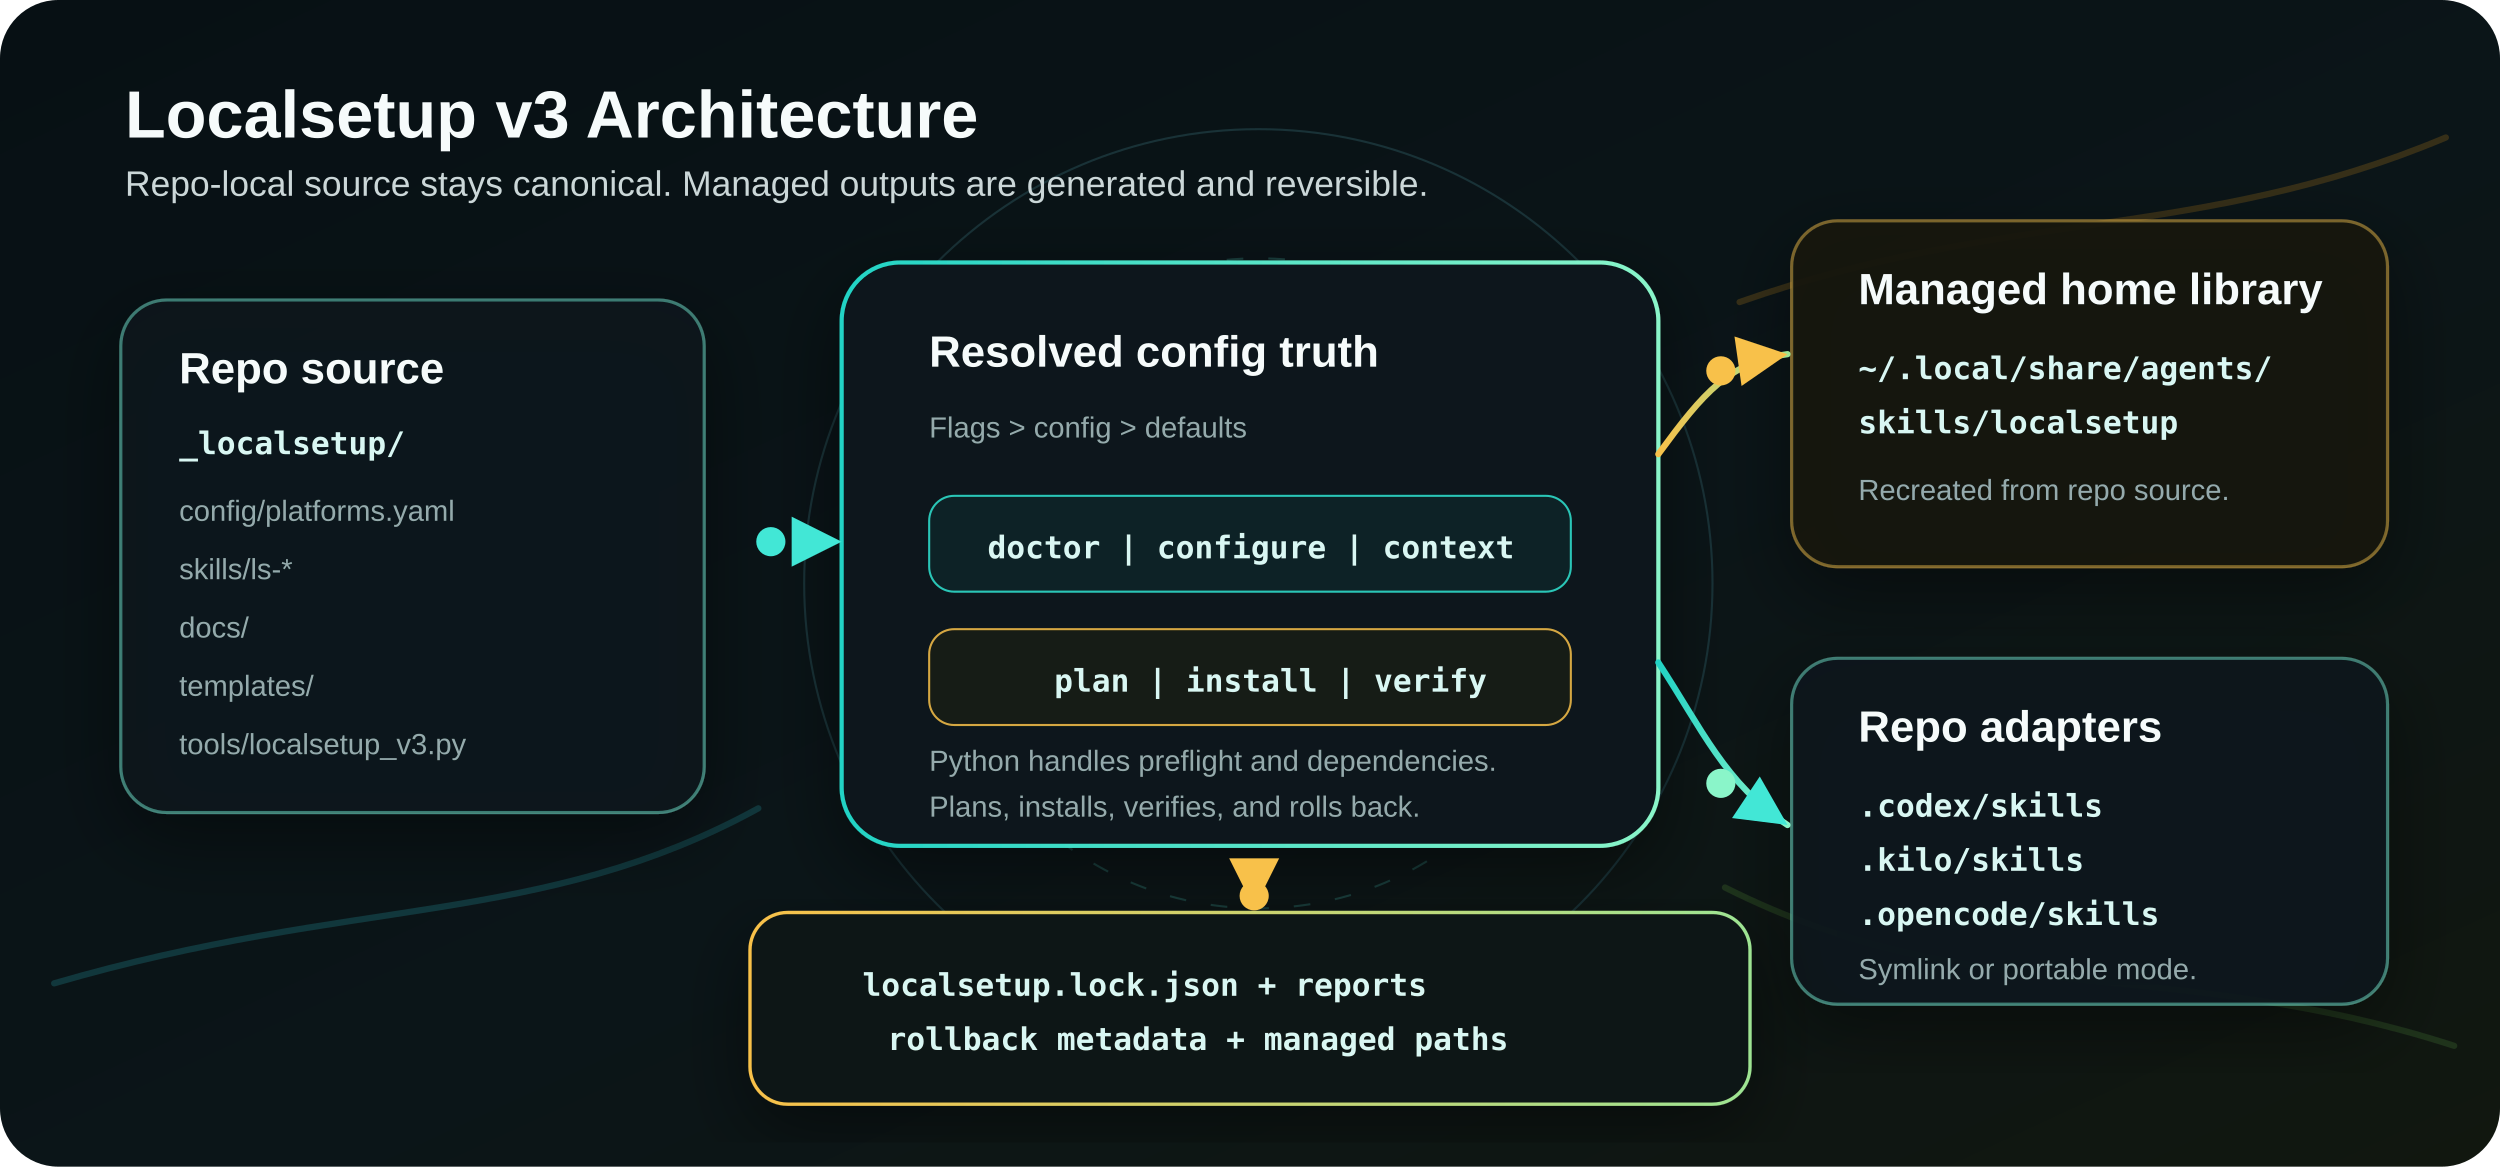
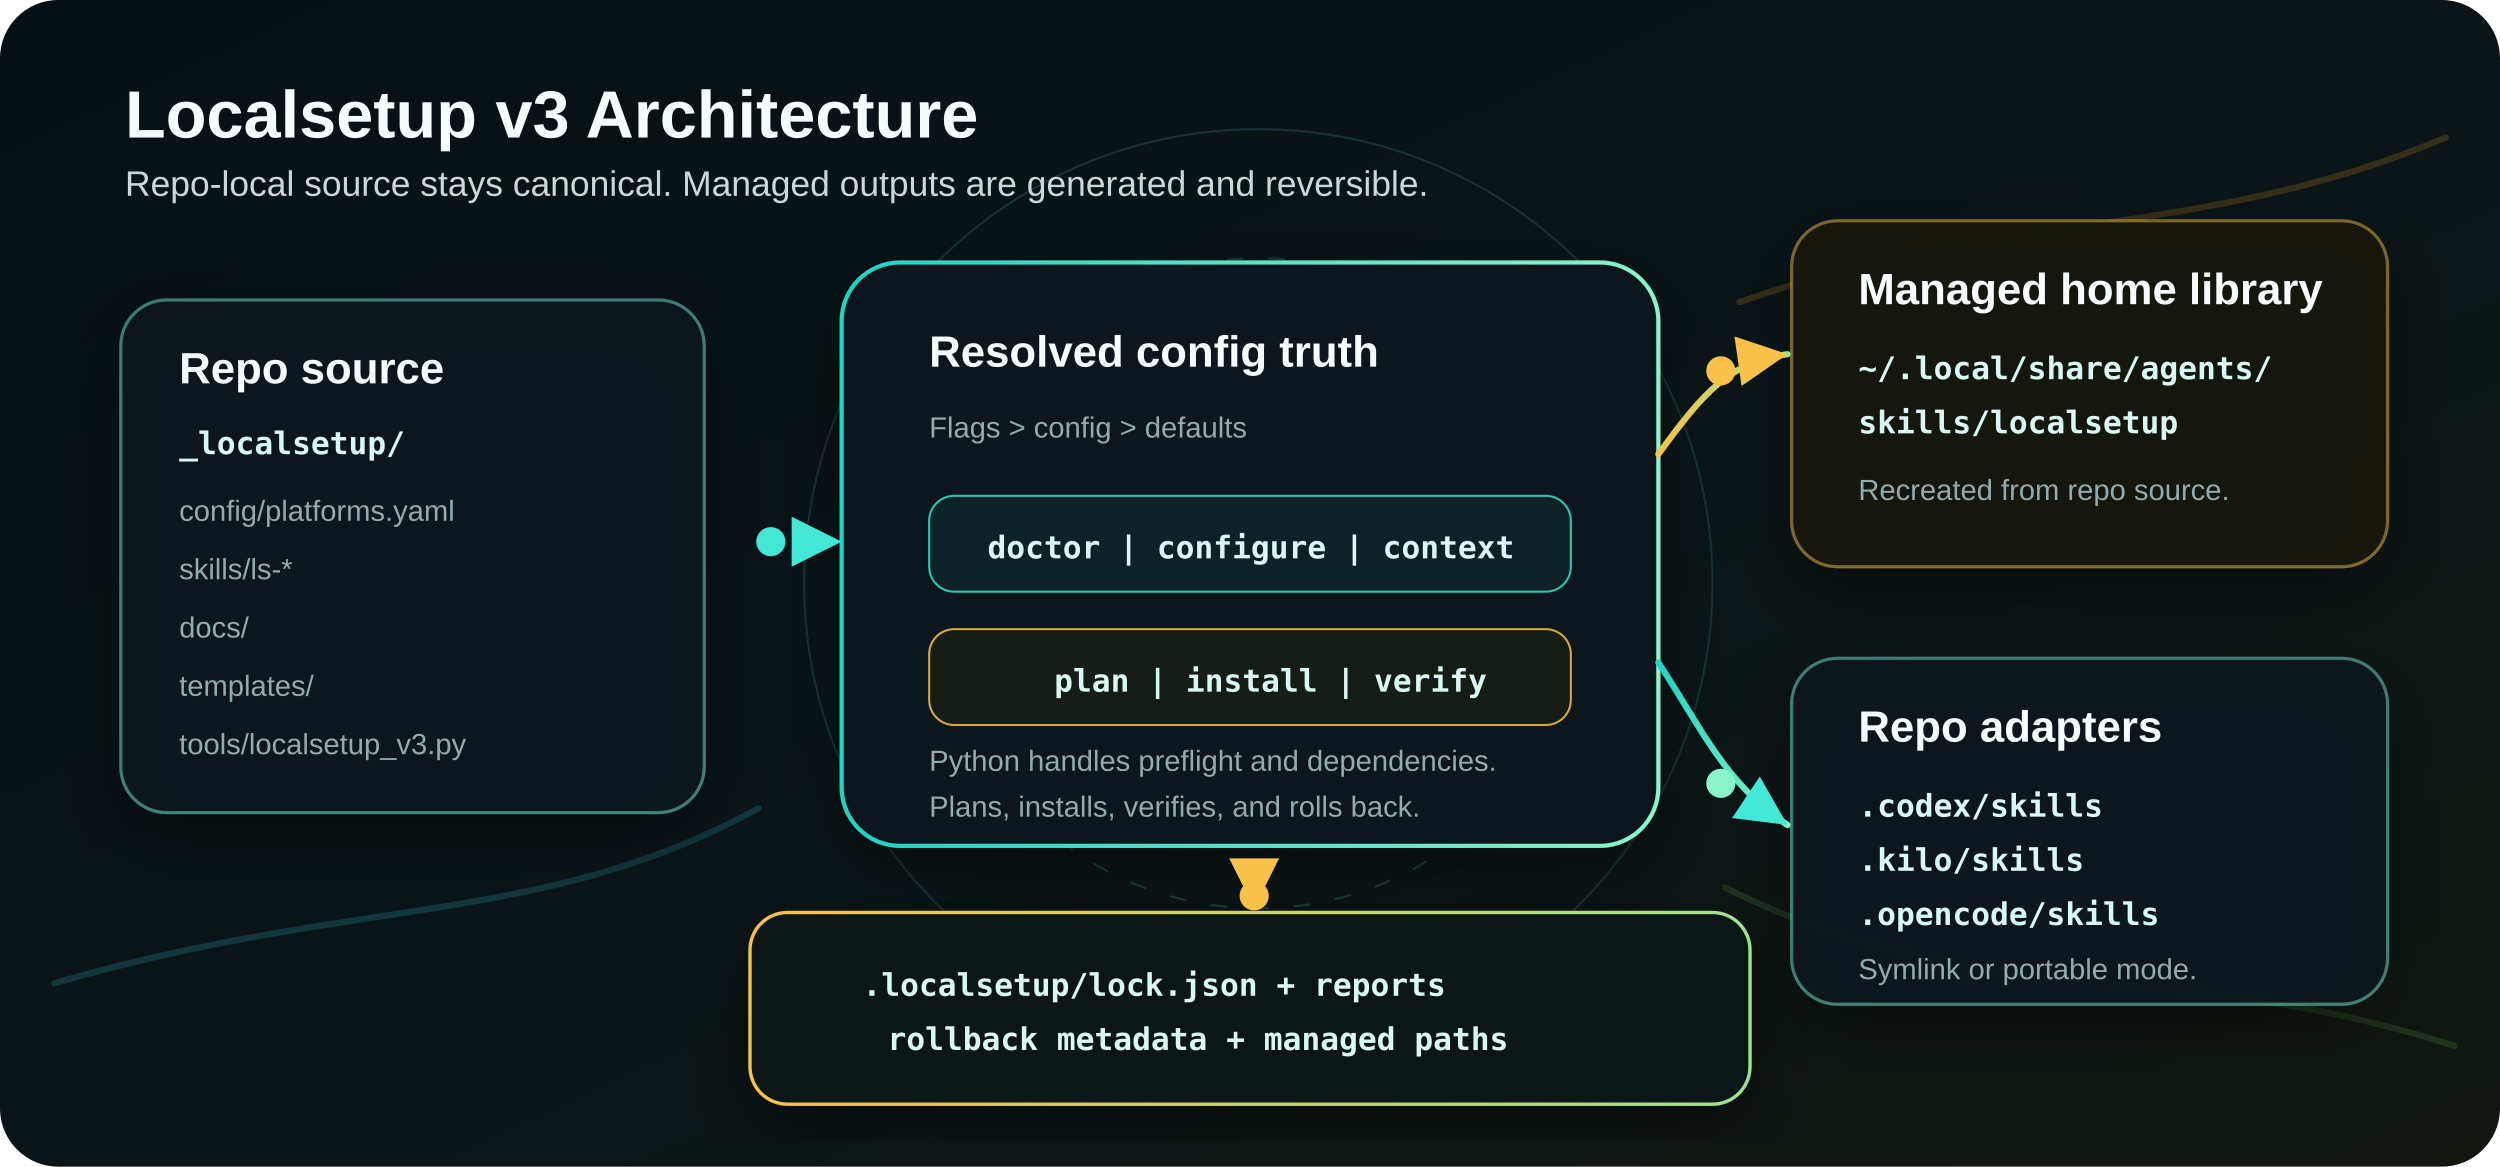
<svg xmlns="http://www.w3.org/2000/svg" viewBox="0 0 1200 560" role="img" aria-labelledby="title desc">
  <defs>
    <linearGradient id="bg" x1="0" y1="0" x2="1" y2="1">
      <stop offset="0" stop-color="#071014" />
      <stop offset="0.55" stop-color="#0b1518" />
      <stop offset="1" stop-color="#11170f" />
    </linearGradient>
    <linearGradient id="teal" x1="0" y1="0" x2="1" y2="0">
      <stop offset="0" stop-color="#22d3c5" />
      <stop offset="1" stop-color="#8af5c9" />
    </linearGradient>
    <linearGradient id="amber" x1="0" y1="0" x2="1" y2="0">
      <stop offset="0" stop-color="#f8c14a" />
      <stop offset="1" stop-color="#9ee493" />
    </linearGradient>
    <filter id="shadow" x="-20%" y="-20%" width="140%" height="140%">
      <feDropShadow dx="0" dy="12" stdDeviation="18" flood-color="#000000" flood-opacity="0.45" />
    </filter>
    <marker id="arrow-teal" markerWidth="12" markerHeight="12" refX="10" refY="6" orient="auto">
      <path d="M2,2 L10,6 L2,10 Z" fill="#42e7d6" />
    </marker>
    <marker id="arrow-amber" markerWidth="12" markerHeight="12" refX="10" refY="6" orient="auto">
      <path d="M2,2 L10,6 L2,10 Z" fill="#f8c14a" />
    </marker>
    <style>
      .small { font: 500 17px Arial, sans-serif; fill: #cbd7d8; }
      .tiny { font: 500 14px Arial, sans-serif; fill: #95aaac; }
      .title { font: 800 32px Arial, sans-serif; fill: #f6fbfb; }
      .label { font: 800 21px Arial, sans-serif; fill: #f6fbfb; }
      .mono { font: 600 15px ui-monospace, SFMono-Regular, Consolas, monospace; fill: #d9f7f3; }
      .box { fill: rgba(11, 24, 28, 0.92); stroke: rgba(125, 242, 221, 0.45); stroke-width: 1.5; }
      .box2 { fill: rgba(20, 24, 18, 0.94); stroke: rgba(248, 193, 74, 0.45); stroke-width: 1.5; }
      .line { fill: none; stroke-width: 3; stroke-linecap: round; }
    </style>
  </defs>
  <rect width="1200" height="560" rx="28" fill="url(#bg)" />
  <circle cx="604" cy="280" r="218" fill="none" stroke="#193237" stroke-width="1" />
  <circle cx="604" cy="280" r="156" fill="none" stroke="#1a3f3d" stroke-width="1" stroke-dasharray="8 12" />
  <path d="M26 472 C170 430 260 445 364 388" class="line" stroke="#14464b" opacity="0.7" />
  <path d="M835 145 C963 100 1055 116 1174 66" class="line" stroke="#493a18" opacity="0.7" />
  <path d="M828 426 C947 486 1042 458 1178 502" class="line" stroke="#253e20" opacity="0.7" />
  <text x="60" y="66" class="title">Localsetup v3 Architecture</text>
  <text x="60" y="94" class="small">Repo-local source stays canonical. Managed outputs are generated and reversible.</text>
  <g filter="url(#shadow)">
    <rect x="58" y="144" width="280" height="246" rx="22" class="box" />
    <text x="86" y="184" class="label">Repo source</text>
    <text x="86" y="218" class="mono">_localsetup/</text>
    <text x="86" y="250" class="tiny">config/platforms.yaml</text>
    <text x="86" y="278" class="tiny">skills/ls-*</text>
    <text x="86" y="306" class="tiny">docs/</text>
    <text x="86" y="334" class="tiny">templates/</text>
    <text x="86" y="362" class="tiny">tools/localsetup_v3.py</text>
  </g>
  <g filter="url(#shadow)">
    <rect x="404" y="126" width="392" height="280" rx="28" fill="#0b171a" stroke="url(#teal)" stroke-width="2" />
    <text x="446" y="176" class="label">Resolved config truth</text>
    <text x="446" y="210" class="tiny">Flags &gt; config &gt; defaults</text>
    <rect x="446" y="238" width="308" height="46" rx="12" fill="#102427" stroke="#2fe4d2" opacity="0.85" />
    <text x="474" y="268" class="mono">doctor | configure | context</text>
    <rect x="446" y="302" width="308" height="46" rx="12" fill="#171b14" stroke="#f8c14a" opacity="0.85" />
    <text x="506" y="332" class="mono">plan | install | verify</text>
    <text x="446" y="370" class="tiny">Python handles preflight and dependencies.</text>
    <text x="446" y="392" class="tiny">Plans, installs, verifies, and rolls back.</text>
  </g>
  <g filter="url(#shadow)">
    <rect x="860" y="106" width="286" height="166" rx="22" class="box2" />
    <text x="892" y="146" class="label">Managed home library</text>
    <text x="892" y="182" class="mono">~/.local/share/agents/</text>
    <text x="892" y="208" class="mono">skills/localsetup</text>
    <text x="892" y="240" class="tiny">Recreated from repo source.</text>
  </g>
  <g filter="url(#shadow)">
    <rect x="860" y="316" width="286" height="166" rx="22" class="box" />
    <text x="892" y="356" class="label">Repo adapters</text>
    <text x="892" y="392" class="mono">.codex/skills</text>
    <text x="892" y="418" class="mono">.kilo/skills</text>
    <text x="892" y="444" class="mono">.opencode/skills</text>
    <text x="892" y="470" class="tiny">Symlink or portable mode.</text>
  </g>
  <g filter="url(#shadow)">
    <rect x="360" y="438" width="480" height="92" rx="18" fill="#111814" stroke="url(#amber)" stroke-width="1.6" />
-     <text x="414" y="478" class="mono">localsetup.lock.json + reports</text>
+     <text x="414" y="478" class="mono">.localsetup/lock.json + reports</text>
    <text x="426" y="504" class="mono">rollback metadata + managed paths</text>
  </g>
  <path d="M338 260 C366 260 376 260 404 260" class="line" stroke="url(#teal)" marker-end="url(#arrow-teal)" />
  <path d="M796 218 C818 188 830 174 858 170" class="line" stroke="url(#amber)" marker-end="url(#arrow-amber)" />
  <path d="M796 318 C817 350 828 376 858 396" class="line" stroke="url(#teal)" marker-end="url(#arrow-teal)" />
  <path d="M602 406 C602 420 602 428 602 436" class="line" stroke="url(#amber)" marker-end="url(#arrow-amber)" />
  <circle cx="370" cy="260" r="7" fill="#42e7d6" />
  <circle cx="826" cy="178" r="7" fill="#f8c14a" />
  <circle cx="826" cy="376" r="7" fill="#8af5c9" />
  <circle cx="602" cy="430" r="7" fill="#f8c14a" />
</svg>
